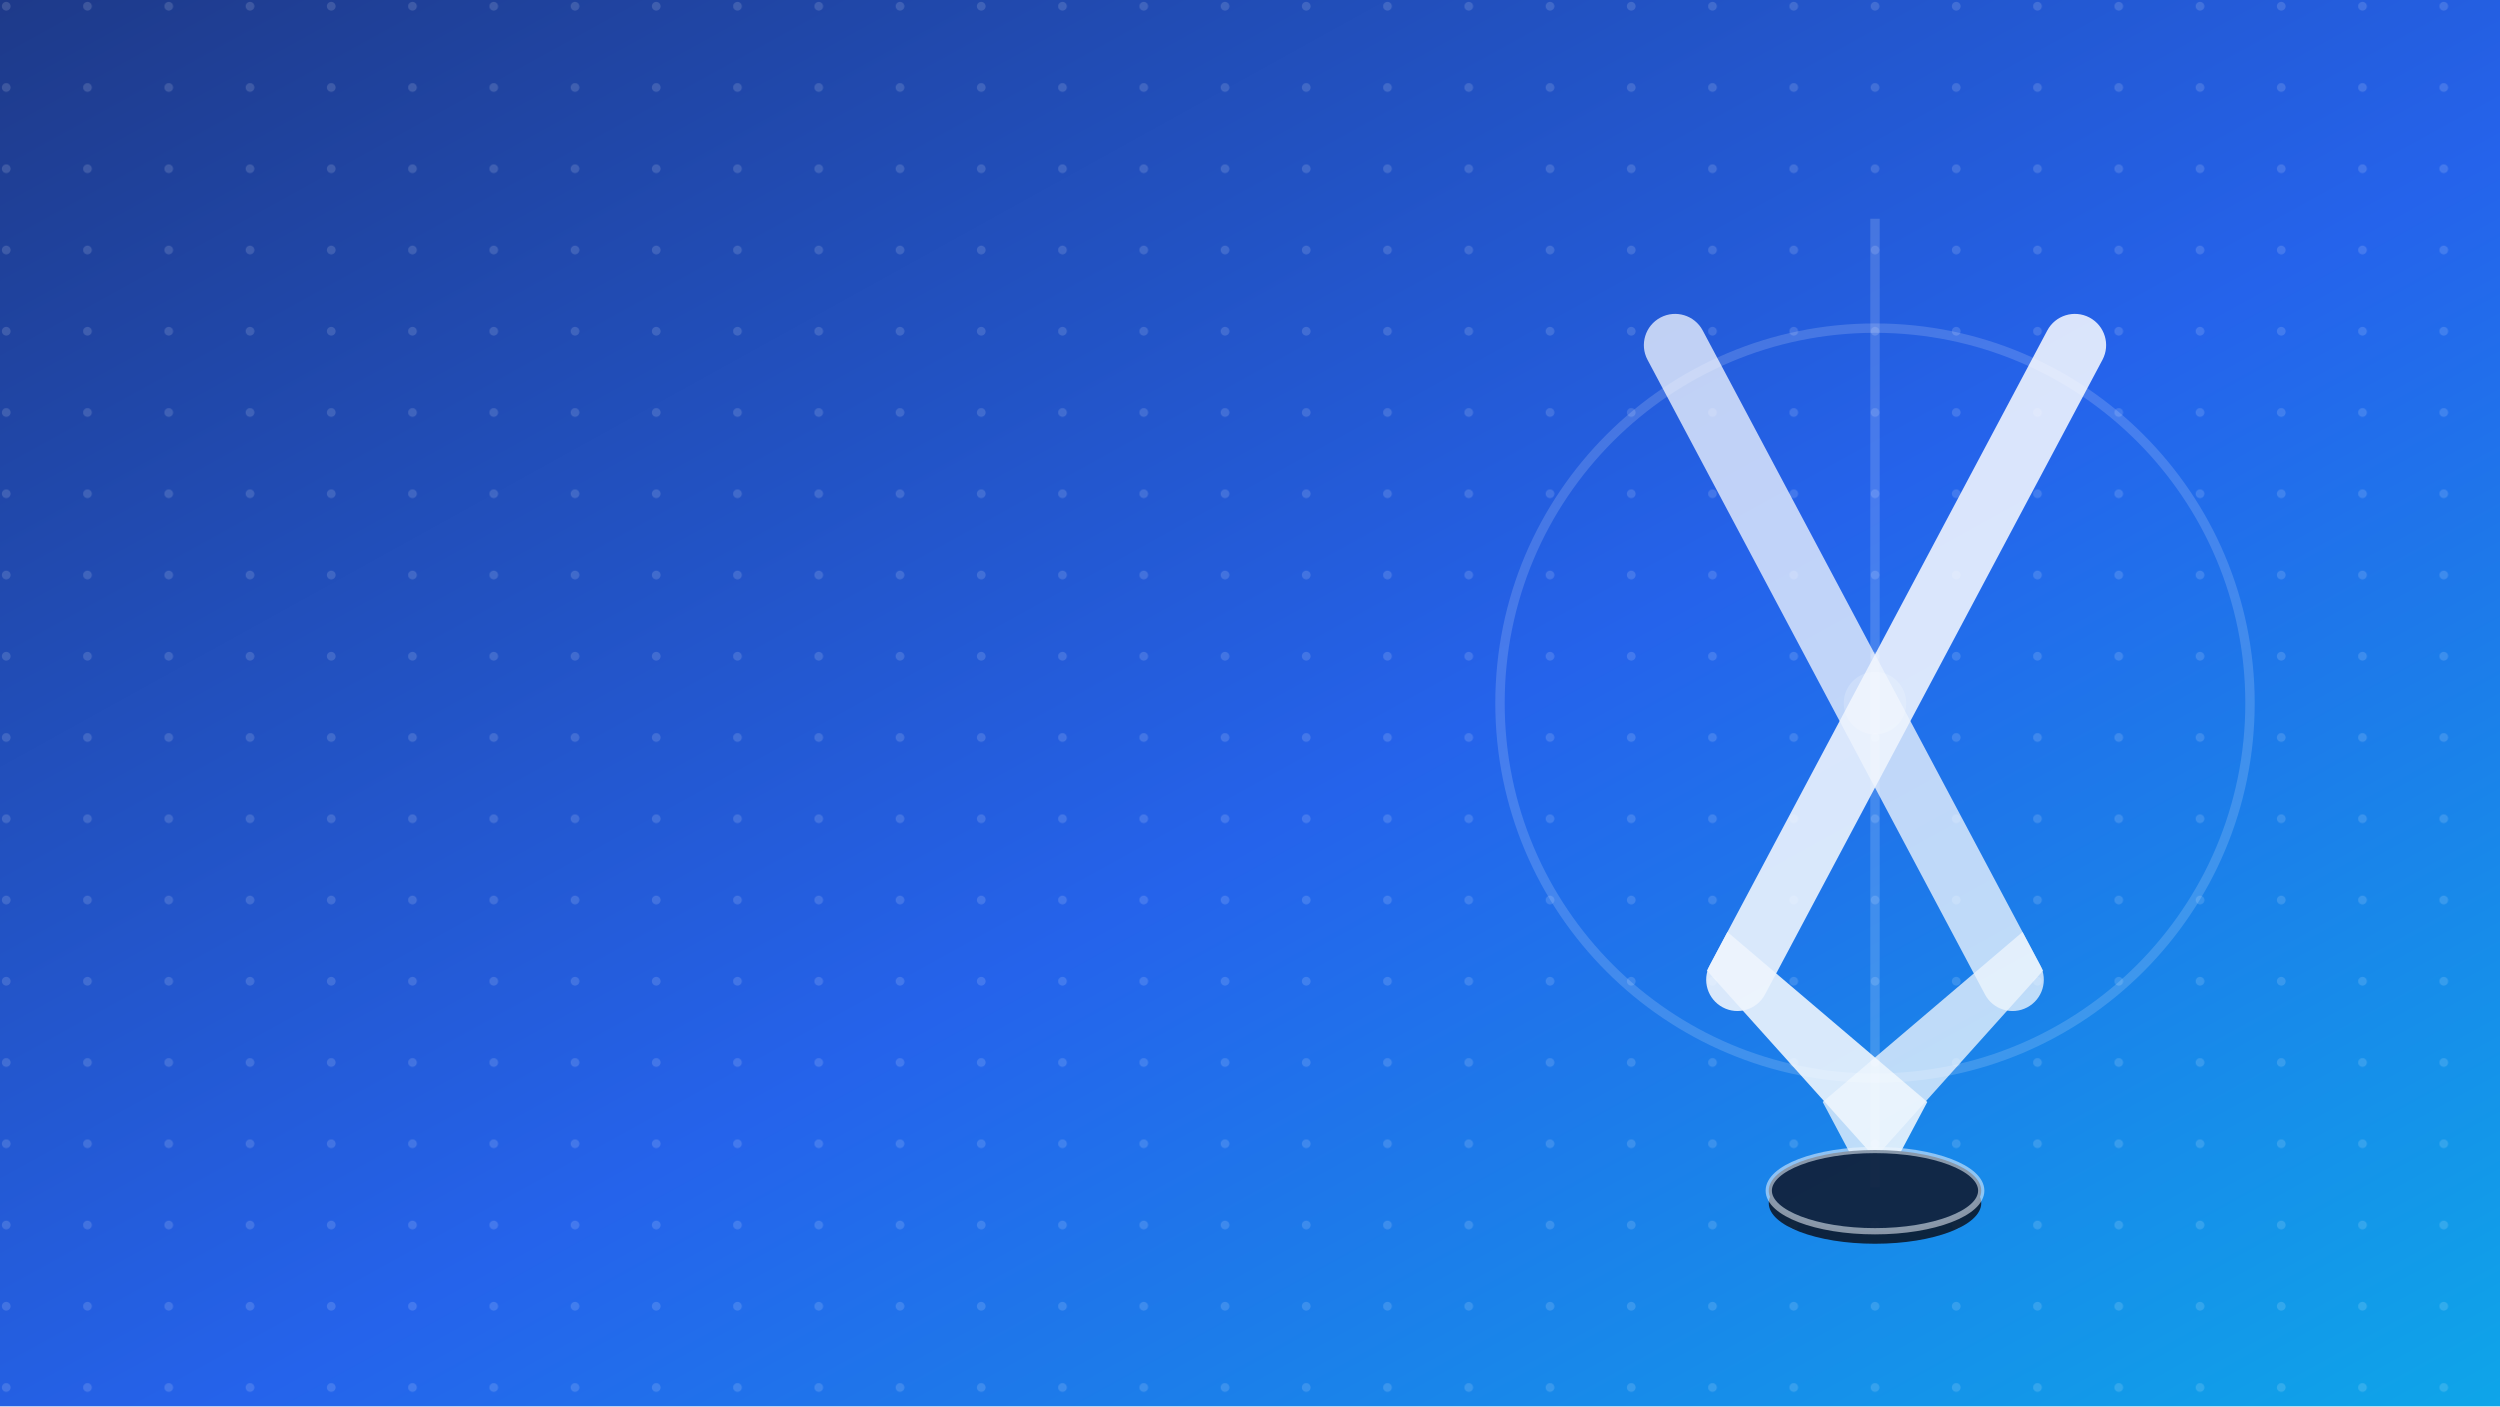
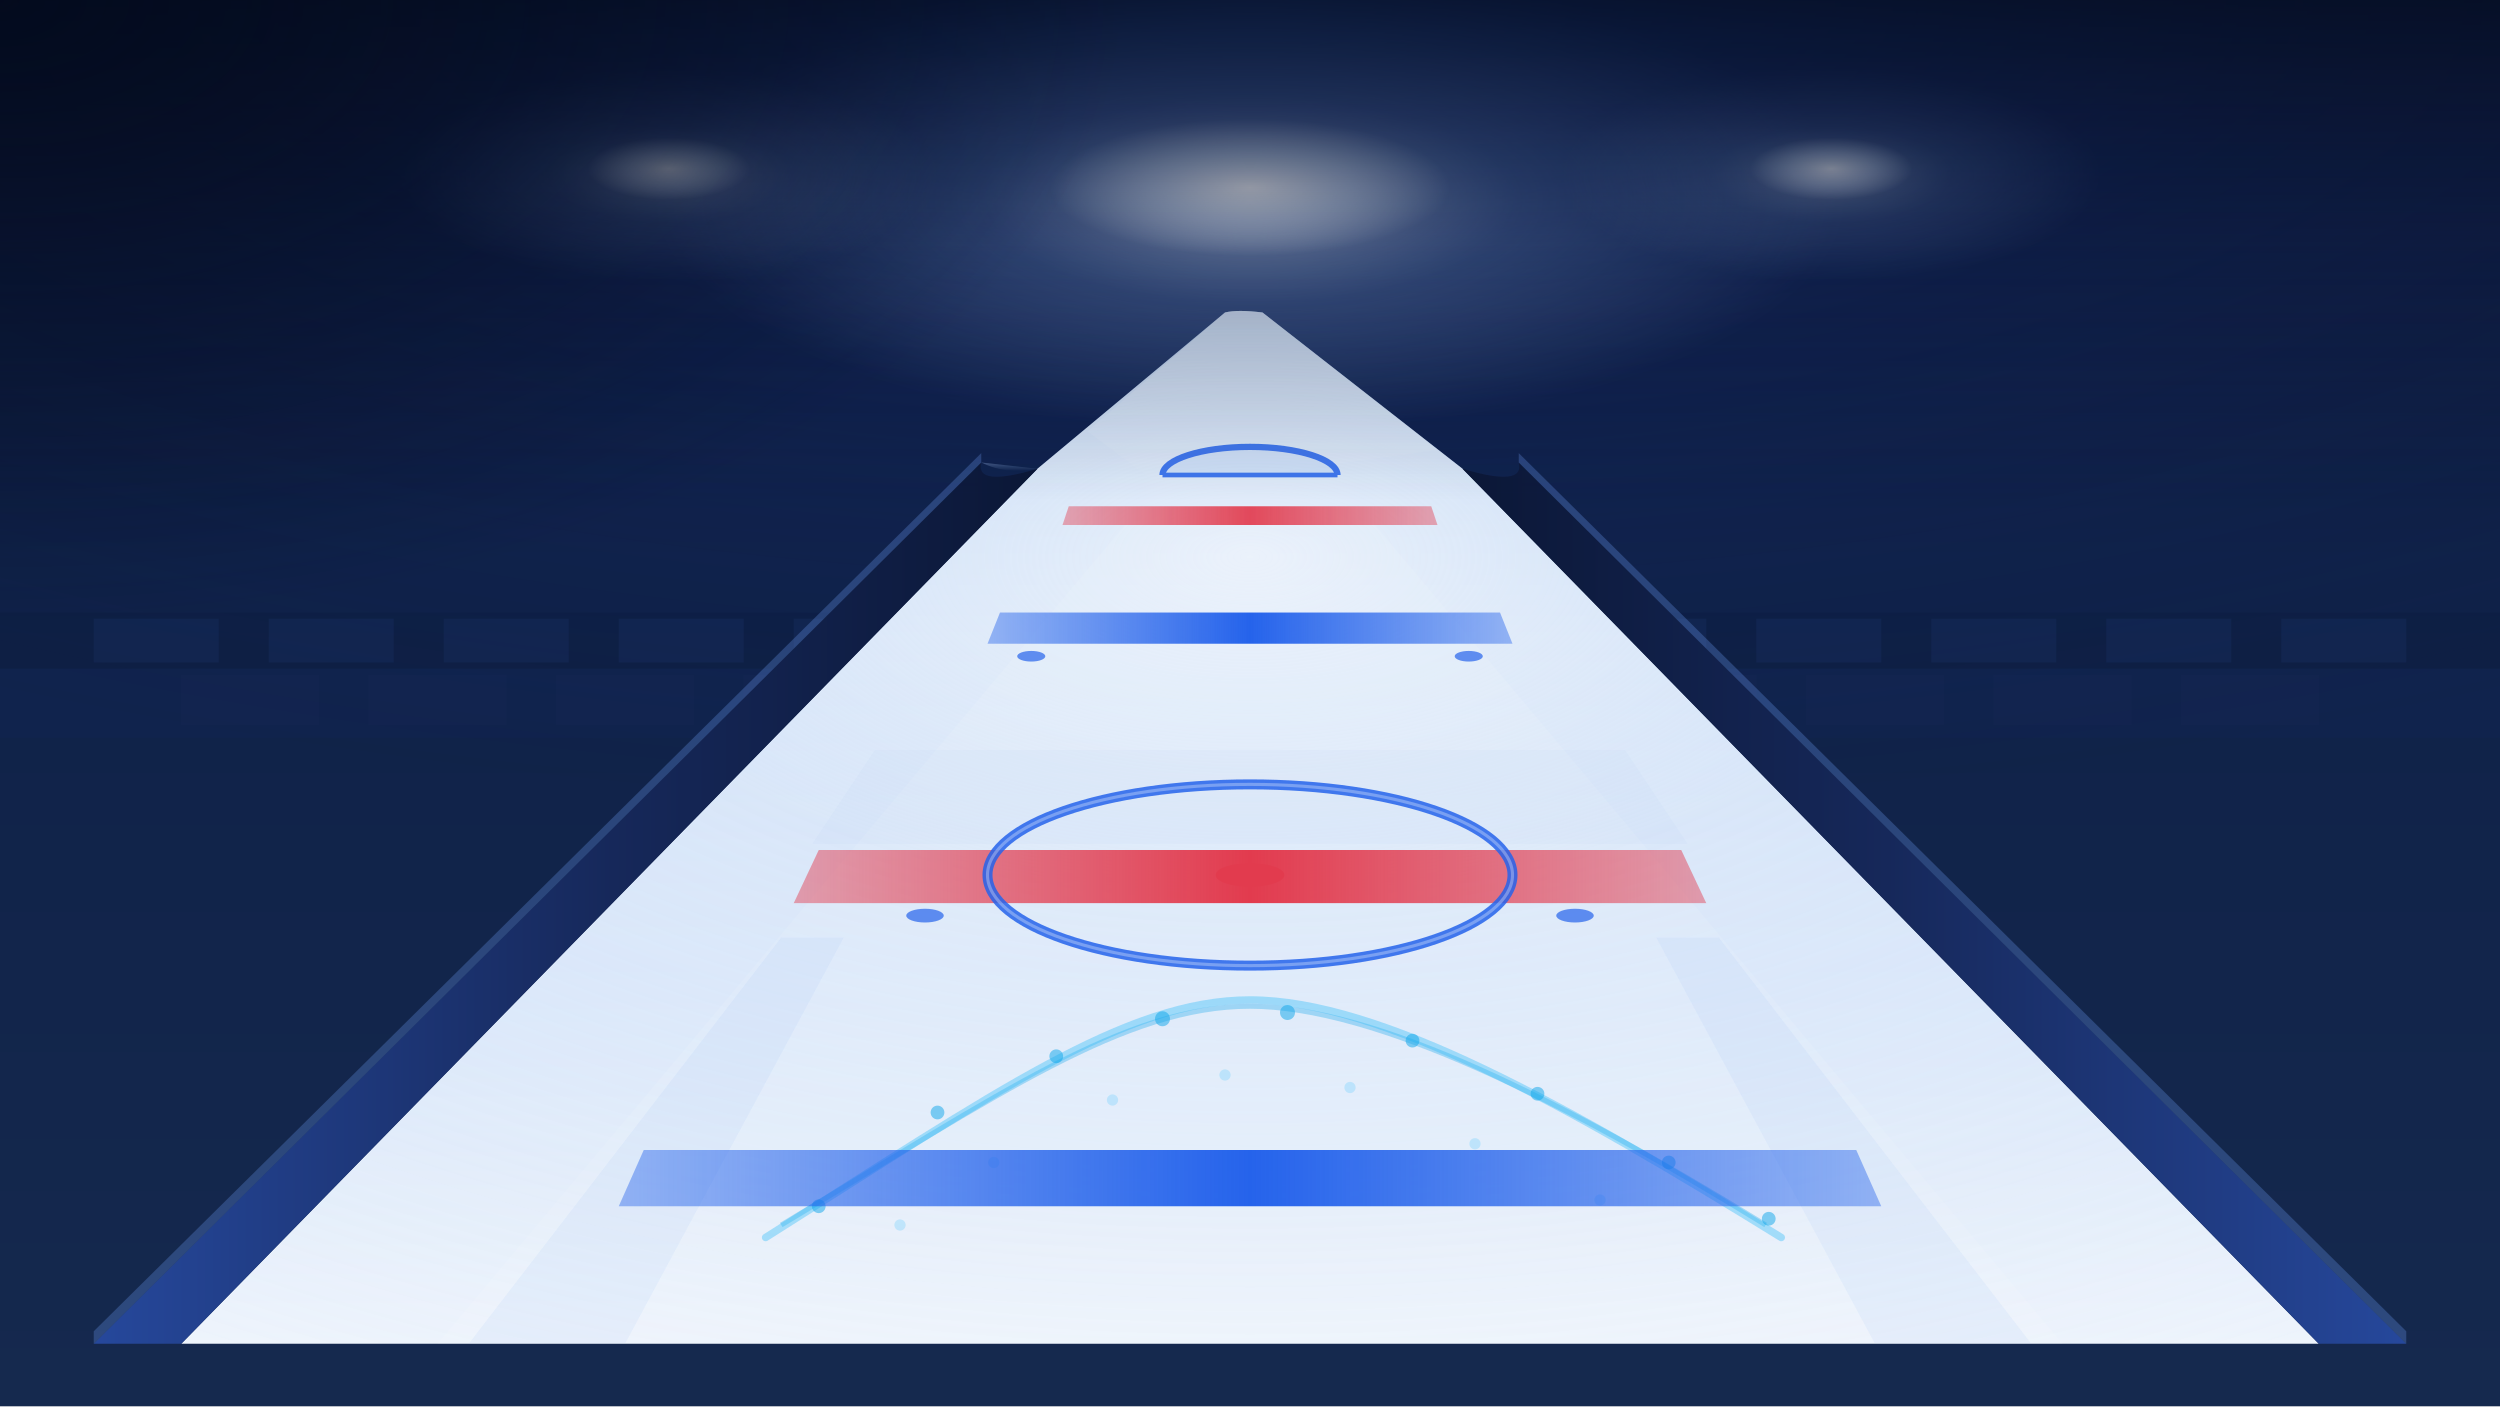
- <svg xmlns="http://www.w3.org/2000/svg" viewBox="0 0 800 450" role="img" aria-label="Wharton High School Data Science Competition — ice hockey analytics">
+ <svg xmlns="http://www.w3.org/2000/svg" viewBox="0 0 800 450" role="img" aria-label="Cinematic vector view looking down an ice-hockey rink: cool blue ice receding to a vanishing point with soft arena-light reflections and a faint analytics scatter and trend curve, red center line and foreshortened blue lines, center and end-zone faceoff circles, a far goal crease, in a deep navy arena with overhead light bloom and a soft stand structure.">
  <defs>
-     <linearGradient id="g" x1="0" y1="0" x2="1" y2="1">
-       <stop offset="0" stop-color="#1e3a8a" />
-       <stop offset="0.55" stop-color="#2563eb" />
-       <stop offset="1" stop-color="#0ea5e9" />
+     <linearGradient id="arena" x1="0" y1="0" x2="0" y2="1">
+       <stop offset="0" stop-color="#0a1430" />
+       <stop offset="0.4" stop-color="#0f2148" />
+       <stop offset="1" stop-color="#15294e" />
    </linearGradient>
-     <pattern id="dots" width="26" height="26" patternUnits="userSpaceOnUse">
-       <circle cx="2" cy="2" r="1.4" fill="#ffffff" fill-opacity="0.14" />
-     </pattern>
-     <linearGradient id="shade" x1="0" y1="1" x2="0" y2="0">
-       <stop offset="0" stop-color="#0b1220" stop-opacity="0.42" />
-       <stop offset="0.6" stop-color="#0b1220" stop-opacity="0" />
+     <linearGradient id="ice" x1="0" y1="0" x2="0" y2="1">
+       <stop offset="0" stop-color="#aecbef" />
+       <stop offset="0.32" stop-color="#cfe0f7" />
+       <stop offset="0.66" stop-color="#dbe8fa" />
+       <stop offset="1" stop-color="#eef4fc" />
    </linearGradient>
+     <radialGradient id="iceGlow" cx="0.5" cy="0.24" r="0.9">
+       <stop offset="0" stop-color="#ffffff" stop-opacity="0.6" />
+       <stop offset="0.36" stop-color="#eef4fc" stop-opacity="0.2" />
+       <stop offset="1" stop-color="#c2d6f2" stop-opacity="0" />
+     </radialGradient>
+     <linearGradient id="iceSheen" x1="0" y1="0" x2="0" y2="1">
+       <stop offset="0" stop-color="#ffffff" stop-opacity="0.5" />
+       <stop offset="1" stop-color="#ffffff" stop-opacity="0" />
+     </linearGradient>
+     <radialGradient id="topGlow" cx="0.5" cy="0" r="0.95">
+       <stop offset="0" stop-color="#2f6df0" stop-opacity="0.5" />
+       <stop offset="0.45" stop-color="#1e40af" stop-opacity="0.14" />
+       <stop offset="1" stop-color="#0b1736" stop-opacity="0" />
+     </radialGradient>
+     <radialGradient id="lampGlow" cx="0.5" cy="0.5" r="0.5">
+       <stop offset="0" stop-color="#eef4fc" stop-opacity="0.95" />
+       <stop offset="0.45" stop-color="#9ec0f0" stop-opacity="0.38" />
+       <stop offset="1" stop-color="#9ec0f0" stop-opacity="0" />
+     </radialGradient>
+     <radialGradient id="lampCore" cx="0.5" cy="0.5" r="0.5">
+       <stop offset="0" stop-color="#ffffff" stop-opacity="1" />
+       <stop offset="0.5" stop-color="#dbe8fa" stop-opacity="0.6" />
+       <stop offset="1" stop-color="#dbe8fa" stop-opacity="0" />
+     </radialGradient>
+     <linearGradient id="topVignette" x1="0" y1="0" x2="0" y2="1">
+       <stop offset="0" stop-color="#050d22" stop-opacity="0.82" />
+       <stop offset="0.5" stop-color="#0b1736" stop-opacity="0.32" />
+       <stop offset="1" stop-color="#0b1736" stop-opacity="0" />
+     </linearGradient>
+     <radialGradient id="cornerVig" cx="0" cy="0" r="1">
+       <stop offset="0" stop-color="#030a1c" stop-opacity="0.85" />
+       <stop offset="0.7" stop-color="#030a1c" stop-opacity="0.25" />
+       <stop offset="1" stop-color="#030a1c" stop-opacity="0" />
+     </radialGradient>
+     <linearGradient id="boardL" x1="0" y1="0" x2="1" y2="0">
+       <stop offset="0" stop-color="#26489c" />
+       <stop offset="0.55" stop-color="#16285a" />
+       <stop offset="1" stop-color="#0b1736" />
+     </linearGradient>
+     <linearGradient id="boardR" x1="0" y1="0" x2="1" y2="0">
+       <stop offset="0" stop-color="#0b1736" />
+       <stop offset="0.45" stop-color="#16285a" />
+       <stop offset="1" stop-color="#26489c" />
+     </linearGradient>
+     <linearGradient id="boardTop" x1="0" y1="0" x2="0" y2="1">
+       <stop offset="0" stop-color="#9ec0f0" stop-opacity="0.7" />
+       <stop offset="1" stop-color="#9ec0f0" stop-opacity="0" />
+     </linearGradient>
+     <linearGradient id="redLine" x1="0" y1="0" x2="1" y2="0">
+       <stop offset="0" stop-color="#e23b4e" stop-opacity="0.45" />
+       <stop offset="0.5" stop-color="#e23b4e" />
+       <stop offset="1" stop-color="#e23b4e" stop-opacity="0.45" />
+     </linearGradient>
+     <linearGradient id="blueLine" x1="0" y1="0" x2="1" y2="0">
+       <stop offset="0" stop-color="#2563eb" stop-opacity="0.42" />
+       <stop offset="0.5" stop-color="#2563eb" />
+       <stop offset="1" stop-color="#2563eb" stop-opacity="0.42" />
+     </linearGradient>
+     <linearGradient id="trend" x1="0" y1="0" x2="1" y2="0">
+       <stop offset="0" stop-color="#0ea5e9" stop-opacity="0" />
+       <stop offset="0.25" stop-color="#0ea5e9" stop-opacity="0.6" />
+       <stop offset="0.75" stop-color="#38bdf8" stop-opacity="0.6" />
+       <stop offset="1" stop-color="#0ea5e9" stop-opacity="0" />
+     </linearGradient>
+     <clipPath id="iceClip">
+       <path d="M 392 100 Q 396 99 404 100 L 468 150 L 742 430 L 58 430 L 332 150 Z" />
+     </clipPath>
  </defs>
-   <rect width="800" height="450" fill="url(#g)" />
-   <rect width="800" height="450" fill="url(#dots)" />
-   <g stroke="#ffffff" stroke-opacity="0.16" fill="none">
-     <circle cx="600" cy="225" r="120" stroke-width="3" />
-     <line x1="600" y1="70" x2="600" y2="380" stroke-width="3" />
-     <circle cx="600" cy="225" r="10" fill="#ffffff" fill-opacity="0.18" stroke="none" />
+   <rect x="0" y="0" width="800" height="450" fill="url(#arena)" />
+   <g opacity="0.5">
+     <path d="M 0 196 L 800 196 L 800 214 L 0 214 Z" fill="#0b1c40" />
+     <path d="M 0 214 L 800 214 L 800 236 L 0 236 Z" fill="#102451" />
+     <g fill="#1a3066" opacity="0.55">
+       <rect x="30" y="198" width="40" height="14" />
+       <rect x="86" y="198" width="40" height="14" />
+       <rect x="142" y="198" width="40" height="14" />
+       <rect x="198" y="198" width="40" height="14" />
+       <rect x="254" y="198" width="40" height="14" />
+       <rect x="310" y="198" width="40" height="14" />
+       <rect x="450" y="198" width="40" height="14" />
+       <rect x="506" y="198" width="40" height="14" />
+       <rect x="562" y="198" width="40" height="14" />
+       <rect x="618" y="198" width="40" height="14" />
+       <rect x="674" y="198" width="40" height="14" />
+       <rect x="730" y="198" width="40" height="14" />
+     </g>
+     <g fill="#16285a" opacity="0.6">
+       <rect x="58" y="216" width="44" height="16" />
+       <rect x="118" y="216" width="44" height="16" />
+       <rect x="178" y="216" width="44" height="16" />
+       <rect x="238" y="216" width="44" height="16" />
+       <rect x="298" y="216" width="44" height="16" />
+       <rect x="458" y="216" width="44" height="16" />
+       <rect x="518" y="216" width="44" height="16" />
+       <rect x="578" y="216" width="44" height="16" />
+       <rect x="638" y="216" width="44" height="16" />
+       <rect x="698" y="216" width="44" height="16" />
+     </g>
  </g>
-   <g transform="translate(600,235)" opacity="0.92">
-     <g transform="rotate(28)">
-       <rect x="-12" y="-150" width="20" height="250" rx="10" fill="#ffffff" fill-opacity="0.9" />
-       <path d="M -12 92 L -12 78 L 70 96 L 70 122 Z" fill="#ffffff" fill-opacity="0.9" />
+   <rect x="0" y="0" width="800" height="280" fill="url(#topGlow)" />
+   <g>
+     <ellipse cx="400" cy="64" rx="190" ry="74" fill="url(#lampGlow)" opacity="0.75" />
+     <ellipse cx="400" cy="60" rx="64" ry="22" fill="url(#lampCore)" />
+     <ellipse cx="214" cy="56" rx="86" ry="34" fill="url(#lampGlow)" opacity="0.5" />
+     <ellipse cx="214" cy="54" rx="26" ry="10" fill="url(#lampCore)" opacity="0.8" />
+     <ellipse cx="586" cy="56" rx="86" ry="34" fill="url(#lampGlow)" opacity="0.5" />
+     <ellipse cx="586" cy="54" rx="26" ry="10" fill="url(#lampCore)" opacity="0.8" />
+   </g>
+   <path d="M 392 100 Q 396 99 404 100 L 468 150 L 742 430 L 58 430 L 332 150 Z" fill="url(#ice)" />
+   <path d="M 392 100 Q 396 99 404 100 L 468 150 L 742 430 L 58 430 L 332 150 Z" fill="url(#iceGlow)" />
+   <path d="M 392 100 Q 396 99 404 100 L 460 144 L 372 156 L 348 138 Z" fill="url(#iceSheen)" opacity="0.6" />
+   <g clip-path="url(#iceClip)">
+     <g opacity="0.7">
+       <path d="M 360 168 L 440 168 L 660 430 L 140 430 Z" fill="#ffffff" opacity="0.12" />
+       <path d="M 250 300 L 270 300 L 200 430 L 150 430 Z" fill="#9ec0f0" opacity="0.18" />
+       <path d="M 530 300 L 550 300 L 650 430 L 600 430 Z" fill="#9ec0f0" opacity="0.18" />
    </g>
-     <g transform="rotate(-28) scale(-1,1)">
-       <rect x="-12" y="-150" width="20" height="250" rx="10" fill="#ffffff" fill-opacity="0.78" />
-       <path d="M -12 92 L -12 78 L 70 96 L 70 122 Z" fill="#ffffff" fill-opacity="0.78" />
+     <g opacity="0.5">
+       <path d="M 280 240 L 520 240 L 540 270 L 260 270 Z" fill="#9ec0f0" opacity="0.16" />
    </g>
-     <ellipse cx="0" cy="150" rx="34" ry="13" fill="#0b1220" fill-opacity="0.92" />
-     <ellipse cx="0" cy="146" rx="34" ry="13" fill="#10203a" />
-     <ellipse cx="0" cy="146" rx="34" ry="13" fill="none" stroke="#ffffff" stroke-opacity="0.55" stroke-width="2" />
+     <g stroke="#0ea5e9" stroke-width="1.6" fill="none" opacity="0.32">
+       <path d="M 250 392 C 320 350 360 322 400 322 C 440 322 500 352 565 392" />
+     </g>
+     <g stroke="#38bdf8" stroke-width="2.4" fill="none" opacity="0.4" stroke-linecap="round">
+       <path d="M 245 396 C 318 350 360 320 400 320 C 442 320 502 354 570 396" />
+     </g>
+     <g fill="#0ea5e9" opacity="0.5">
+       <circle cx="262" cy="386" r="2.2" />
+       <circle cx="300" cy="356" r="2.2" />
+       <circle cx="338" cy="338" r="2.2" />
+       <circle cx="372" cy="326" r="2.4" />
+       <circle cx="412" cy="324" r="2.4" />
+       <circle cx="452" cy="333" r="2.2" />
+       <circle cx="492" cy="350" r="2.2" />
+       <circle cx="534" cy="372" r="2.2" />
+       <circle cx="566" cy="390" r="2.2" />
+     </g>
+     <g fill="#7dd3fc" opacity="0.38">
+       <circle cx="318" cy="372" r="1.8" />
+       <circle cx="356" cy="352" r="1.8" />
+       <circle cx="392" cy="344" r="1.8" />
+       <circle cx="432" cy="348" r="1.8" />
+       <circle cx="472" cy="366" r="1.8" />
+       <circle cx="288" cy="392" r="1.8" />
+       <circle cx="512" cy="384" r="1.8" />
+     </g>
+     <path d="M 342 162 L 458 162 L 460 168 L 340 168 Z" fill="url(#redLine)" opacity="0.92" />
+     <polygon points="320,196 480,196 484,206 316,206" fill="url(#blueLine)" />
+     <polygon points="262,272 538,272 546,289 254,289" fill="url(#redLine)" />
+     <polygon points="206,368 594,368 602,386 198,386" fill="url(#blueLine)" />
+     <ellipse cx="400" cy="280" rx="84" ry="29" fill="none" stroke="#2563eb" stroke-width="3.2" opacity="0.85" />
+     <ellipse cx="400" cy="280" rx="84" ry="29" fill="none" stroke="#ffffff" stroke-width="1" opacity="0.3" />
+     <ellipse cx="400" cy="280" rx="11" ry="3.8" fill="#e23b4e" />
+     <g fill="#2563eb" opacity="0.7">
+       <ellipse cx="330" cy="210" rx="4.5" ry="1.7" />
+       <ellipse cx="470" cy="210" rx="4.5" ry="1.7" />
+       <ellipse cx="296" cy="293" rx="6" ry="2.2" />
+       <ellipse cx="504" cy="293" rx="6" ry="2.2" />
+     </g>
+     <g opacity="0.85">
+       <path d="M 372 152 A 28 9 0 0 1 428 152 L 428 152 L 372 152 Z" fill="#bcd6f6" opacity="0.5" />
+       <path d="M 372 152 A 28 9 0 0 1 428 152" fill="none" stroke="#2563eb" stroke-width="2" />
+       <line x1="372" y1="152" x2="428" y2="152" stroke="#2563eb" stroke-width="1.5" />
+     </g>
  </g>
+   <path d="M 332 150 L 58 430 L 30 430 L 314 148 Q 312 156 332 150 Z" fill="url(#boardL)" />
+   <path d="M 468 150 L 742 430 L 770 430 L 486 148 Q 488 156 468 150 Z" fill="url(#boardR)" />
+   <path d="M 332 150 L 314 148 Q 322 152 332 150 Z" fill="url(#boardTop)" opacity="0.5" />
+   <path d="M 314 148 L 30 430 L 30 426 L 314 145 Z" fill="#5b86d6" opacity="0.35" />
+   <path d="M 486 148 L 770 430 L 770 426 L 486 145 Z" fill="#5b86d6" opacity="0.35" />
+   <rect x="0" y="0" width="800" height="160" fill="url(#topVignette)" />
+   <rect x="0" y="0" width="360" height="200" fill="url(#cornerVig)" />
</svg>
